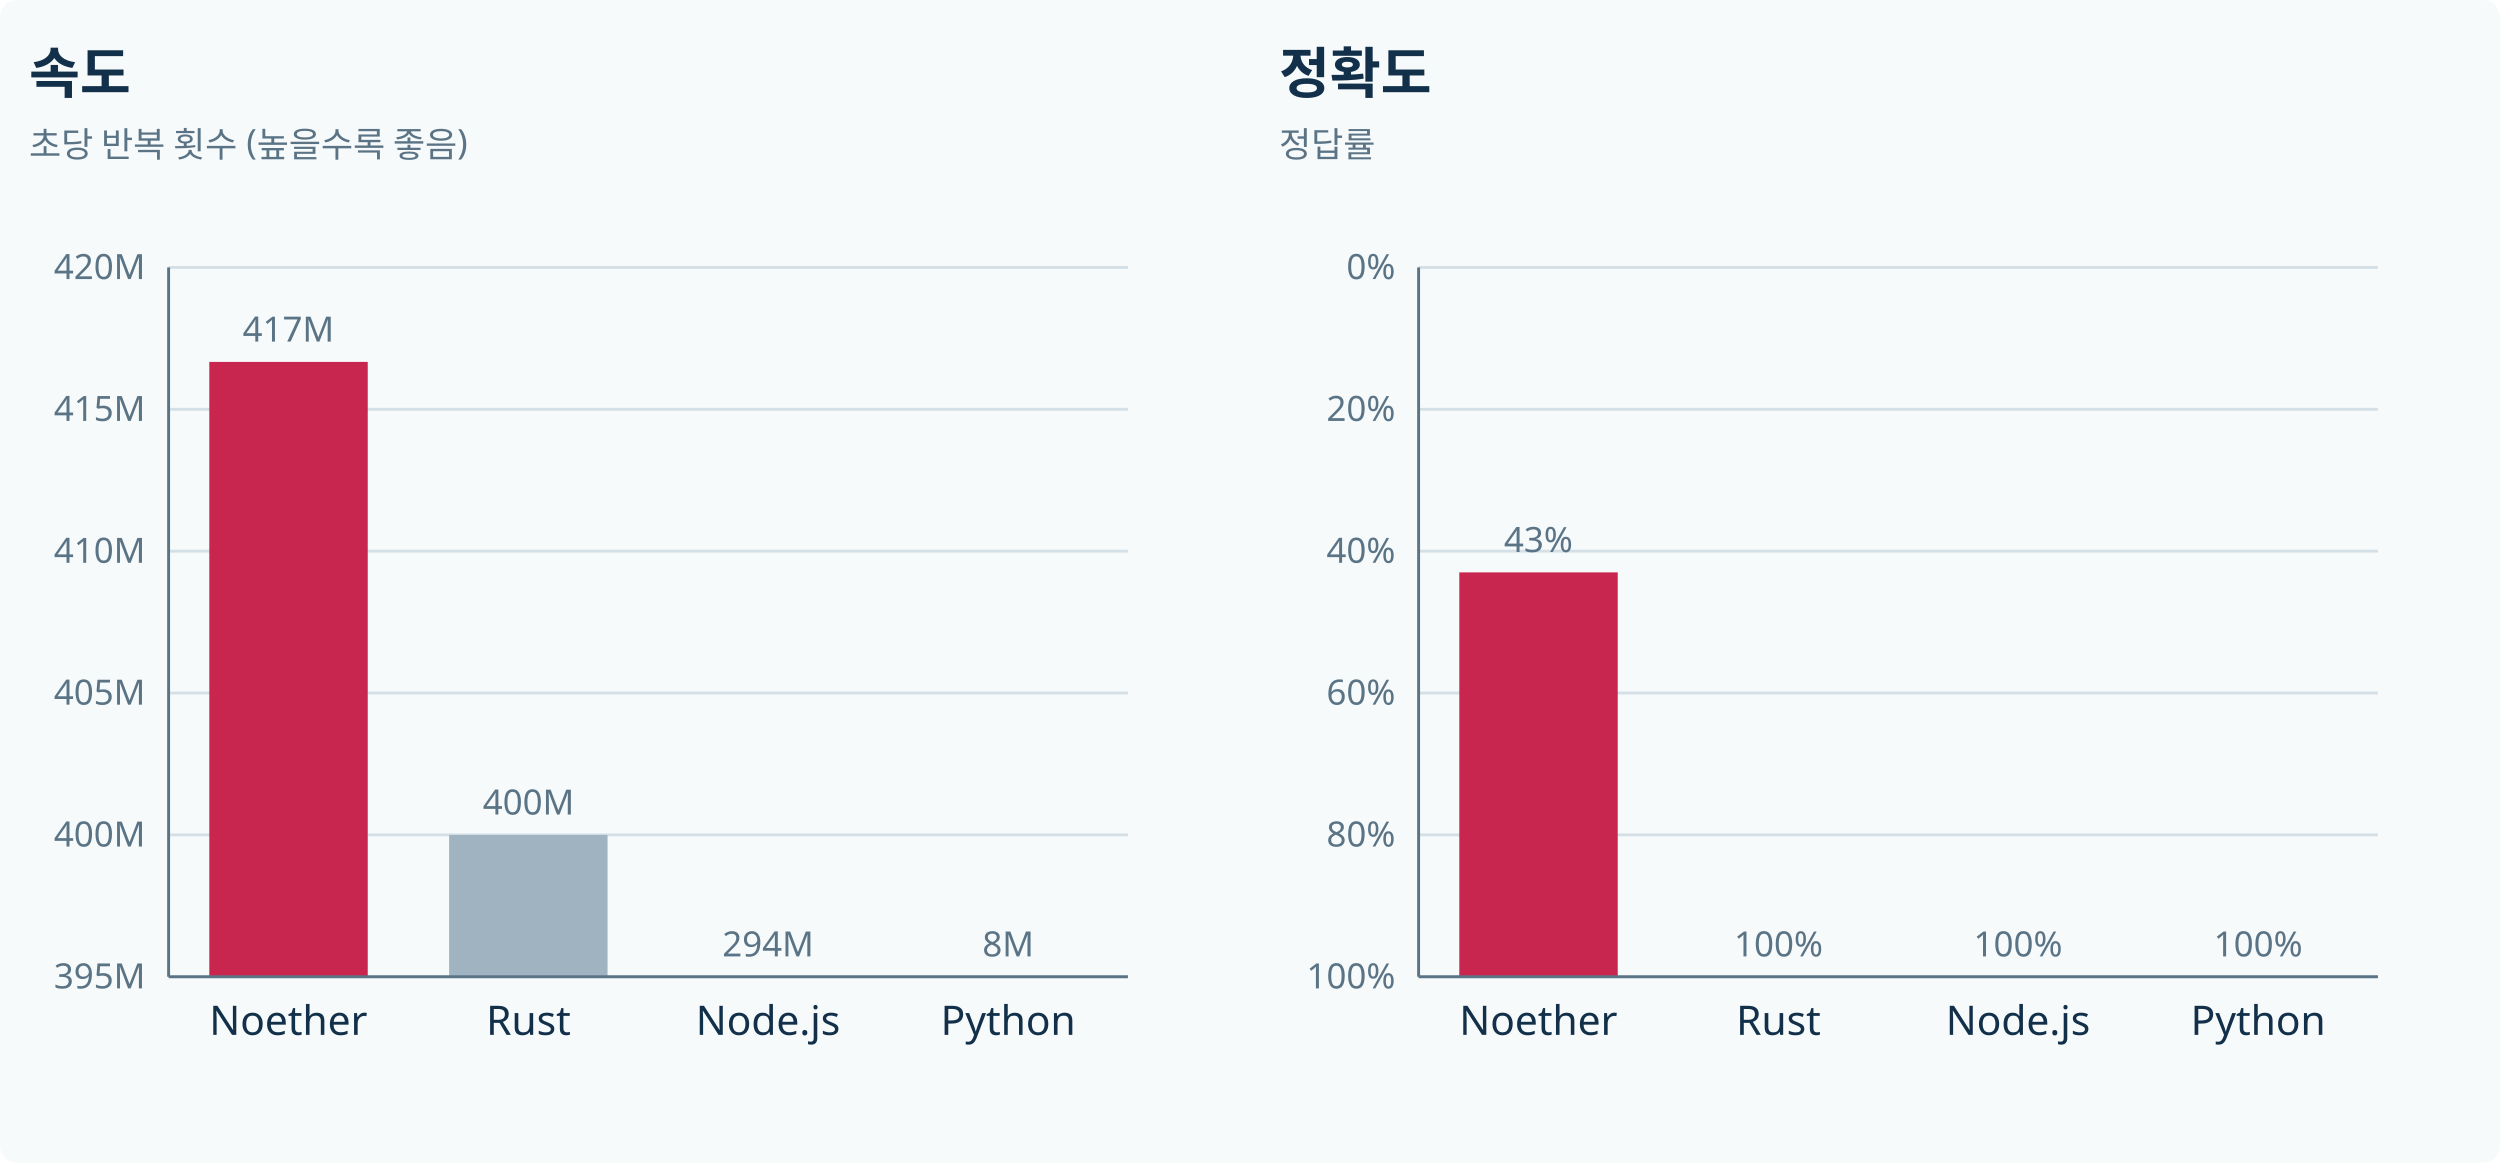
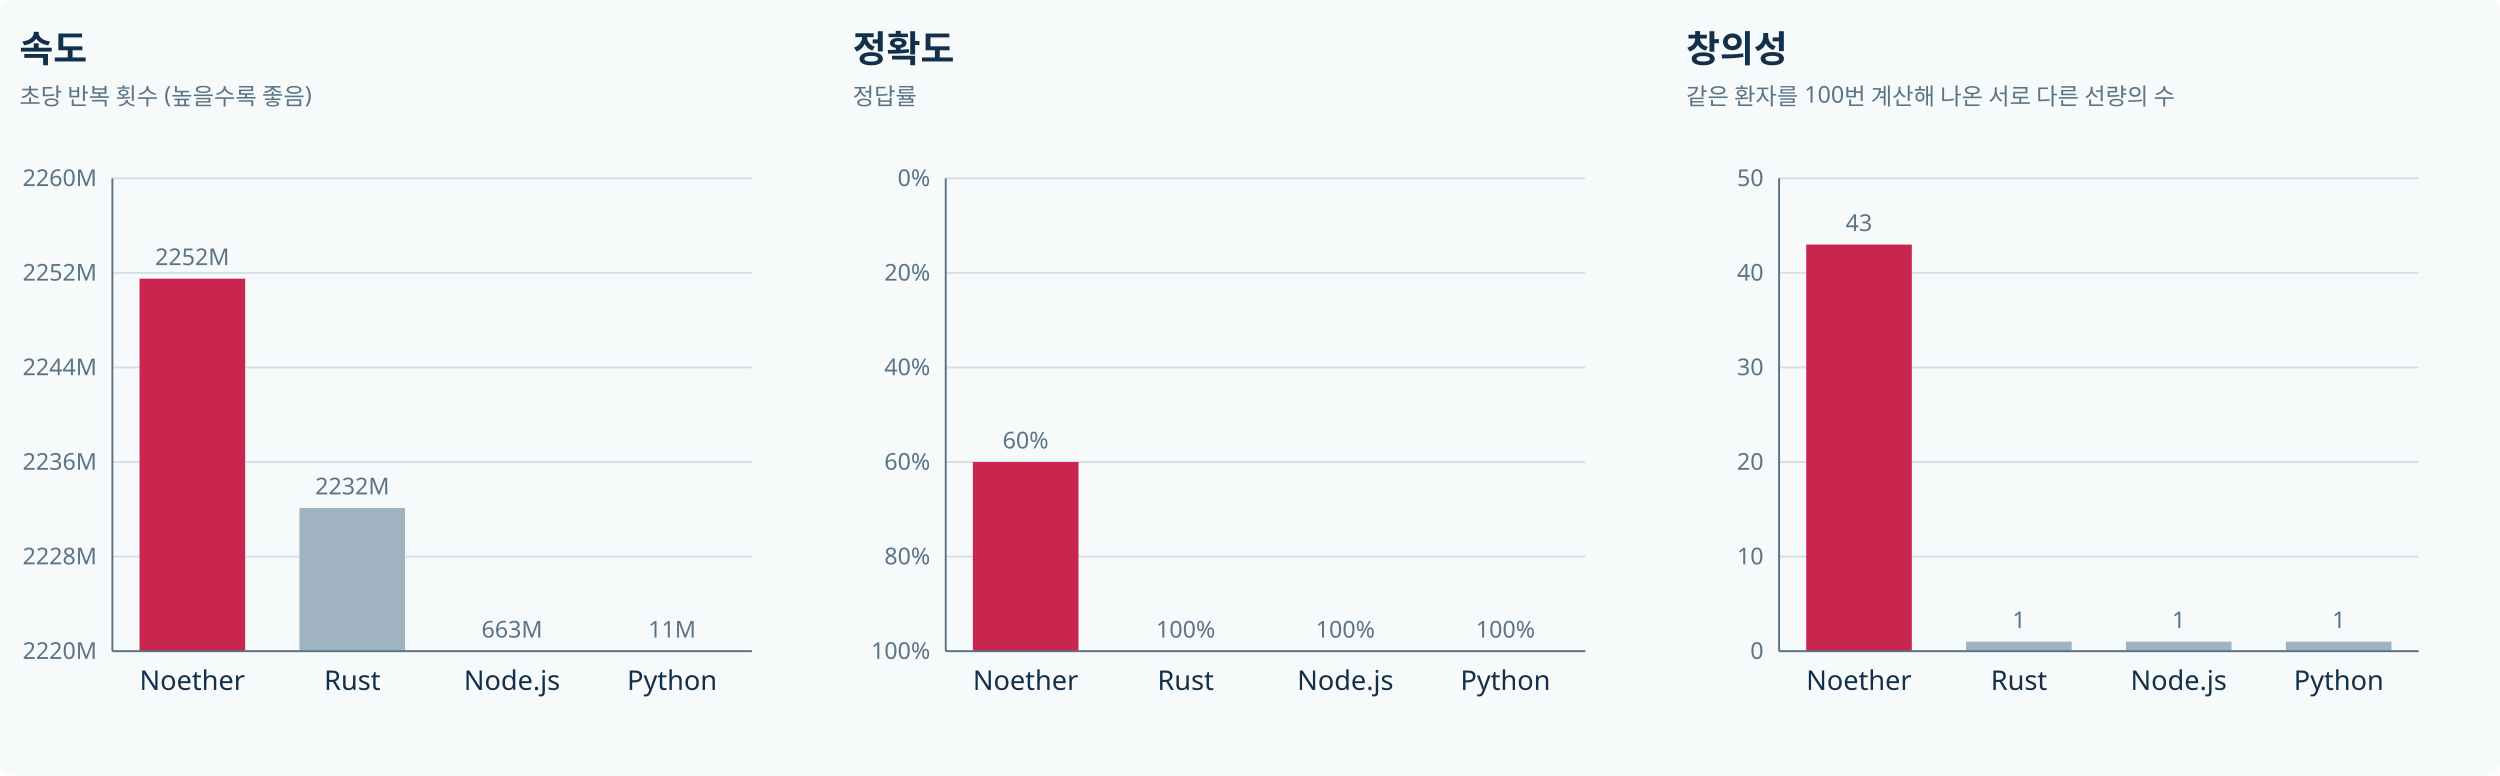
- <svg xmlns="http://www.w3.org/2000/svg" viewBox="0 0 860 400" role="img" aria-label="속도와 정확도 벤치마크 차트">
+ <svg xmlns="http://www.w3.org/2000/svg" viewBox="0 0 1290 400" role="img" aria-label="속도, 정확도, 창의성 벤치마크 차트">
  <style>
  text { font: 14px "Segoe UI", "Malgun Gothic", "Apple SD Gothic Neo", sans-serif; fill: #12304a; }
  .title { font-size: 19px; font-weight: 600; }
  .note { font-size: 12px; fill: #5a7486; }
  .axis { stroke: #5a7486; stroke-width: 1; }
  .grid { stroke: #d5e0e6; stroke-width: 1; }
  .us { fill: #c8254f; }
  .them { fill: #9fb4c0; }
</style>
-   <rect width="860" height="400" rx="6" fill="#f7fafb" />
+   <rect width="1290" height="400" rx="6" fill="#f7fafb" />
  <text class="title" x="10" y="32">속도</text>
  <text class="note" x="10" y="54">초당 반복 횟수 (높을수록 좋음)</text>
  <line class="grid" x1="58" x2="388" y1="336.0" y2="336.0" />
-   <text class="note" x="50" y="340.0" text-anchor="end">395M</text>
+   <text class="note" x="50" y="340.0" text-anchor="end">2220M</text>
  <line class="grid" x1="58" x2="388" y1="287.2" y2="287.2" />
-   <text class="note" x="50" y="291.2" text-anchor="end">400M</text>
+   <text class="note" x="50" y="291.2" text-anchor="end">2228M</text>
  <line class="grid" x1="58" x2="388" y1="238.4" y2="238.4" />
-   <text class="note" x="50" y="242.4" text-anchor="end">405M</text>
+   <text class="note" x="50" y="242.4" text-anchor="end">2236M</text>
  <line class="grid" x1="58" x2="388" y1="189.6" y2="189.6" />
-   <text class="note" x="50" y="193.6" text-anchor="end">410M</text>
+   <text class="note" x="50" y="193.6" text-anchor="end">2244M</text>
  <line class="grid" x1="58" x2="388" y1="140.8" y2="140.8" />
-   <text class="note" x="50" y="144.8" text-anchor="end">415M</text>
+   <text class="note" x="50" y="144.8" text-anchor="end">2252M</text>
  <line class="grid" x1="58" x2="388" y1="92.0" y2="92.0" />
-   <text class="note" x="50" y="96.0" text-anchor="end">420M</text>
-   <rect class="us" x="72.0" y="124.5" width="54.5" height="211.5" />
+   <text class="note" x="50" y="96.0" text-anchor="end">2260M</text>
+   <rect class="us" x="72.0" y="143.8" width="54.5" height="192.2" />
  <text x="99.2" y="356" text-anchor="middle">Noether</text>
-   <text class="note" x="99.2" y="117.5" text-anchor="middle">417M</text>
-   <rect class="them" x="154.5" y="287.2" width="54.5" height="48.8" />
+   <text class="note" x="99.2" y="136.8" text-anchor="middle">2252M</text>
+   <rect class="them" x="154.5" y="262.1" width="54.5" height="73.9" />
  <text x="181.8" y="356" text-anchor="middle">Rust</text>
-   <text class="note" x="181.8" y="280.2" text-anchor="middle">400M</text>
+   <text class="note" x="181.8" y="255.1" text-anchor="middle">2232M</text>
  <rect class="them" x="237.0" y="336.0" width="54.5" height="0.0" />
  <text x="264.2" y="356" text-anchor="middle">Node.js</text>
-   <text class="note" x="264.2" y="329.0" text-anchor="middle">294M</text>
+   <text class="note" x="264.2" y="329.0" text-anchor="middle">663M</text>
  <rect class="them" x="319.5" y="336.0" width="54.5" height="0.0" />
  <text x="346.8" y="356" text-anchor="middle">Python</text>
-   <text class="note" x="346.8" y="329.0" text-anchor="middle">8M</text>
+   <text class="note" x="346.8" y="329.0" text-anchor="middle">11M</text>
  <line class="axis" x1="58" x2="388" y1="336" y2="336" />
  <line class="axis" x1="58" x2="58" y1="92" y2="336" />
  <text class="title" x="440" y="32">정확도</text>
  <text class="note" x="440" y="54">정답률</text>
  <line class="grid" x1="488" x2="818" y1="336.0" y2="336.0" />
  <text class="note" x="480" y="340.0" text-anchor="end">100%</text>
  <line class="grid" x1="488" x2="818" y1="287.2" y2="287.2" />
  <text class="note" x="480" y="291.2" text-anchor="end">80%</text>
  <line class="grid" x1="488" x2="818" y1="238.4" y2="238.4" />
  <text class="note" x="480" y="242.4" text-anchor="end">60%</text>
  <line class="grid" x1="488" x2="818" y1="189.6" y2="189.6" />
  <text class="note" x="480" y="193.6" text-anchor="end">40%</text>
  <line class="grid" x1="488" x2="818" y1="140.8" y2="140.8" />
  <text class="note" x="480" y="144.8" text-anchor="end">20%</text>
  <line class="grid" x1="488" x2="818" y1="92.0" y2="92.0" />
  <text class="note" x="480" y="96.0" text-anchor="end">0%</text>
-   <rect class="us" x="502.0" y="196.9" width="54.5" height="139.1" />
+   <rect class="us" x="502.0" y="238.4" width="54.5" height="97.6" />
  <text x="529.2" y="356" text-anchor="middle">Noether</text>
-   <text class="note" x="529.2" y="189.9" text-anchor="middle">43%</text>
+   <text class="note" x="529.2" y="231.4" text-anchor="middle">60%</text>
  <rect class="them" x="584.5" y="336.0" width="54.5" height="0.0" />
  <text x="611.8" y="356" text-anchor="middle">Rust</text>
  <text class="note" x="611.8" y="329.0" text-anchor="middle">100%</text>
  <rect class="them" x="667.0" y="336.0" width="54.5" height="0.0" />
  <text x="694.2" y="356" text-anchor="middle">Node.js</text>
  <text class="note" x="694.2" y="329.0" text-anchor="middle">100%</text>
  <rect class="them" x="749.5" y="336.0" width="54.5" height="0.0" />
  <text x="776.8" y="356" text-anchor="middle">Python</text>
  <text class="note" x="776.8" y="329.0" text-anchor="middle">100%</text>
  <line class="axis" x1="488" x2="818" y1="336" y2="336" />
  <line class="axis" x1="488" x2="488" y1="92" y2="336" />
+   <text class="title" x="870" y="32">창의성</text>
+   <text class="note" x="870" y="54">같은 환자를 100번 계산해 나온 서로 다른 선량의 수</text>
+   <line class="grid" x1="918" x2="1248" y1="336.0" y2="336.0" />
+   <text class="note" x="910" y="340.0" text-anchor="end">0</text>
+   <line class="grid" x1="918" x2="1248" y1="287.2" y2="287.2" />
+   <text class="note" x="910" y="291.2" text-anchor="end">10</text>
+   <line class="grid" x1="918" x2="1248" y1="238.4" y2="238.4" />
+   <text class="note" x="910" y="242.4" text-anchor="end">20</text>
+   <line class="grid" x1="918" x2="1248" y1="189.6" y2="189.6" />
+   <text class="note" x="910" y="193.6" text-anchor="end">30</text>
+   <line class="grid" x1="918" x2="1248" y1="140.8" y2="140.8" />
+   <text class="note" x="910" y="144.8" text-anchor="end">40</text>
+   <line class="grid" x1="918" x2="1248" y1="92.0" y2="92.0" />
+   <text class="note" x="910" y="96.0" text-anchor="end">50</text>
+   <rect class="us" x="932.0" y="126.2" width="54.5" height="209.8" />
+   <text x="959.2" y="356" text-anchor="middle">Noether</text>
+   <text class="note" x="959.2" y="119.2" text-anchor="middle">43</text>
+   <rect class="them" x="1014.5" y="331.1" width="54.5" height="4.9" />
+   <text x="1041.8" y="356" text-anchor="middle">Rust</text>
+   <text class="note" x="1041.8" y="324.1" text-anchor="middle">1</text>
+   <rect class="them" x="1097.0" y="331.1" width="54.5" height="4.9" />
+   <text x="1124.2" y="356" text-anchor="middle">Node.js</text>
+   <text class="note" x="1124.2" y="324.1" text-anchor="middle">1</text>
+   <rect class="them" x="1179.5" y="331.1" width="54.5" height="4.9" />
+   <text x="1206.8" y="356" text-anchor="middle">Python</text>
+   <text class="note" x="1206.8" y="324.1" text-anchor="middle">1</text>
+   <line class="axis" x1="918" x2="1248" y1="336" y2="336" />
+   <line class="axis" x1="918" x2="918" y1="92" y2="336" />
</svg>
